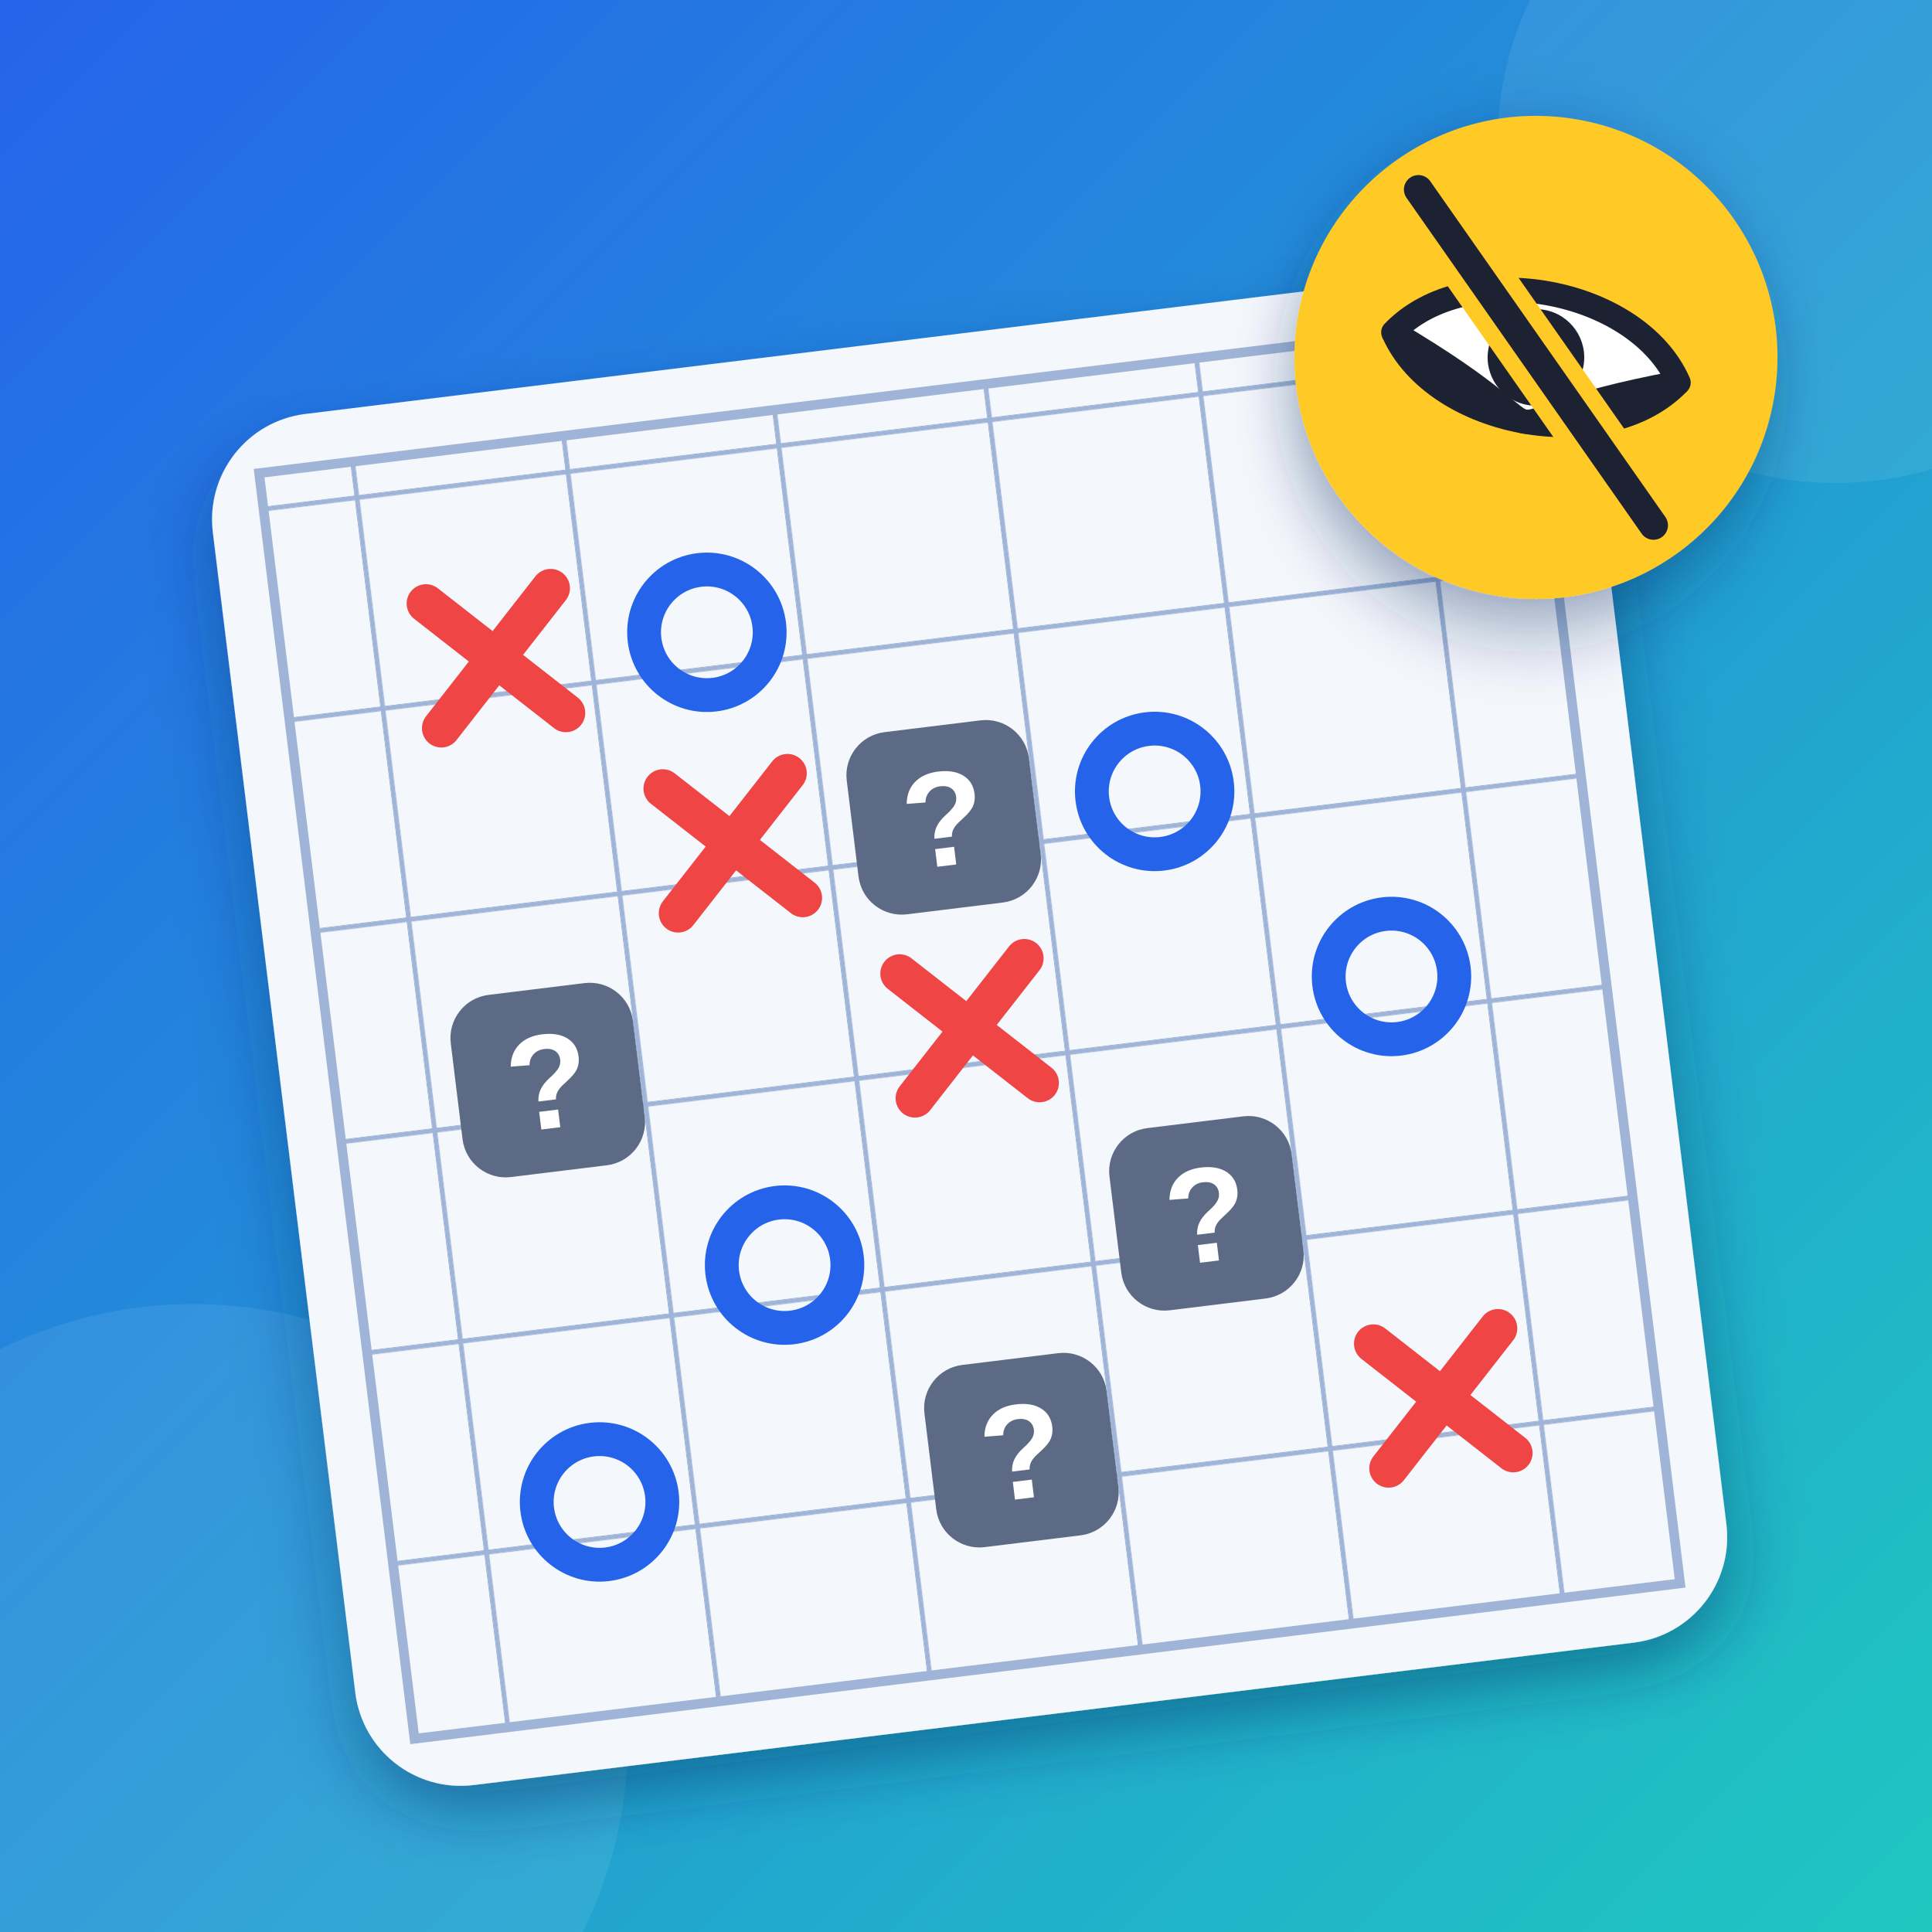
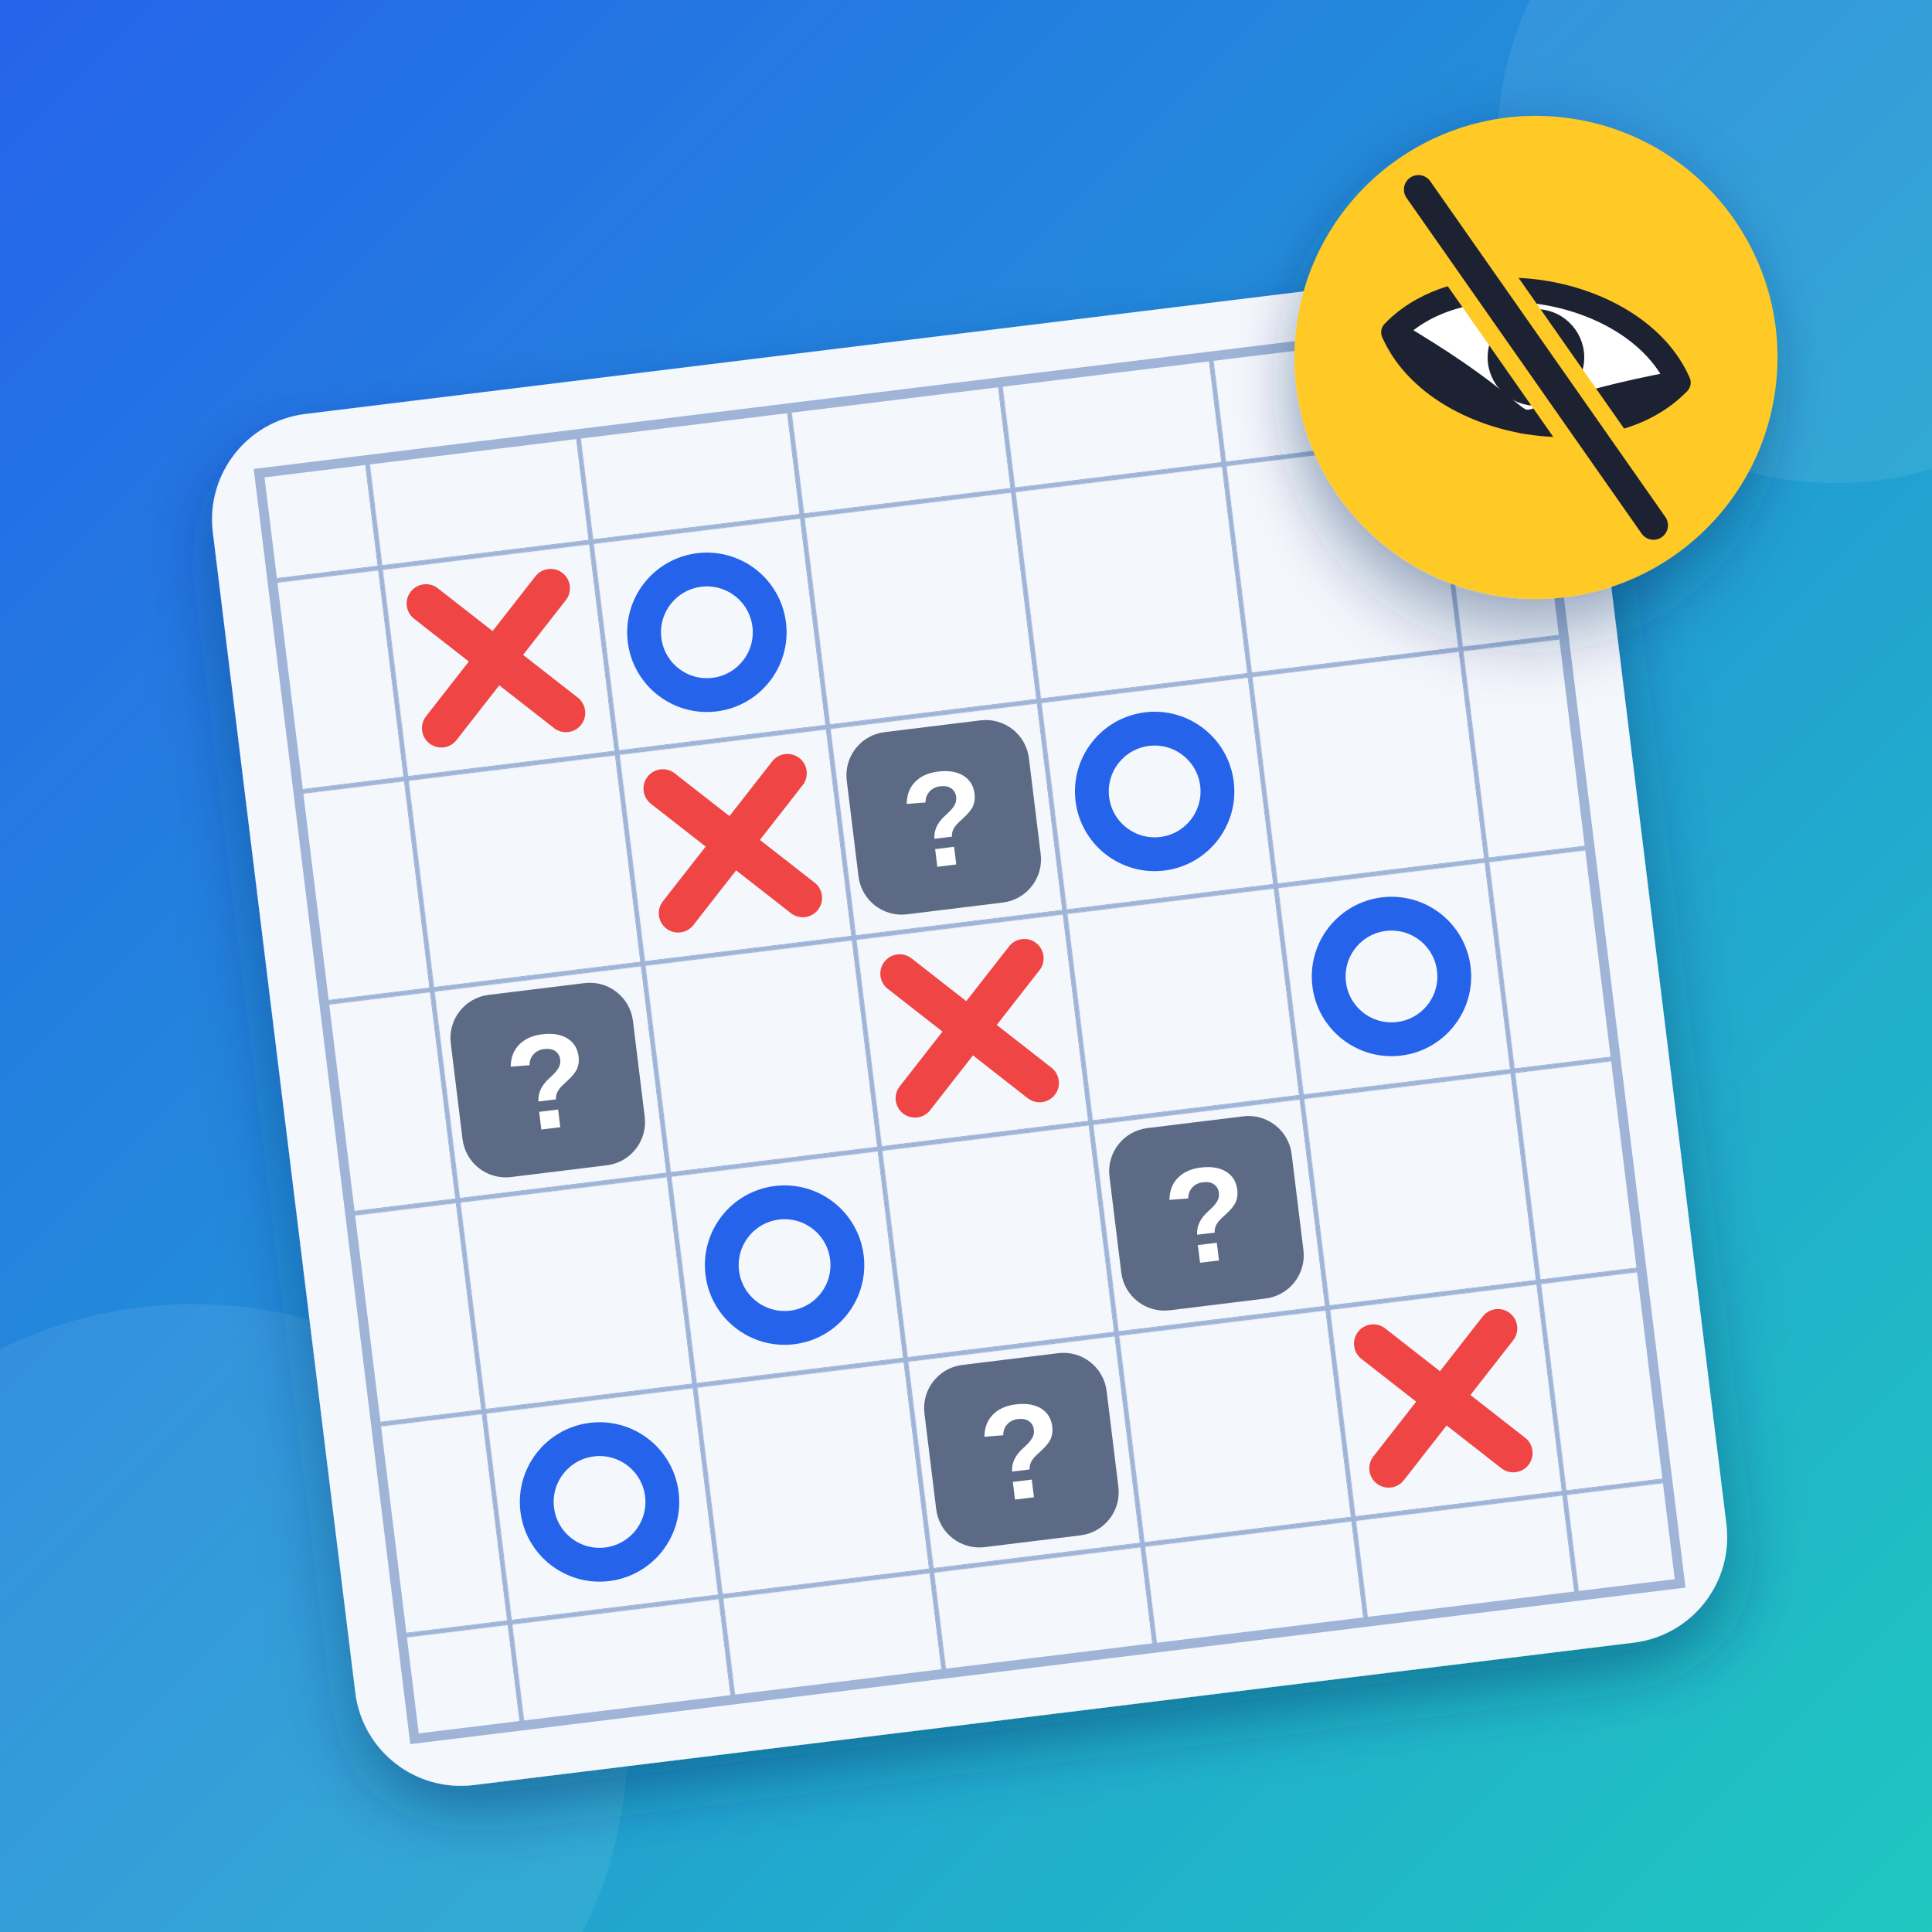
<svg xmlns="http://www.w3.org/2000/svg" viewBox="0 0 400 400">
  <defs>
    <linearGradient id="bg" x1="0" y1="0" x2="1" y2="1">
      <stop offset="0" stop-color="#2563eb" />
      <stop offset="1" stop-color="#1fc8c0" />
    </linearGradient>
    <filter id="sh" x="-20%" y="-20%" width="140%" height="140%">
      <feDropShadow dx="0" dy="6" stdDeviation="7" flood-color="#0b2a5a" flood-opacity=".4" />
    </filter>
-     <pattern id="grid" width="44" height="44" patternUnits="userSpaceOnUse">
+     <pattern id="grid" x="47" y="59" width="44" height="44" patternUnits="userSpaceOnUse">
      <path d="M44 0H0V44" fill="none" stroke="#9fb4d6" stroke-width="2" />
    </pattern>
    <g id="x">
      <path d="M-13-13 13 13M13-13-13 13" stroke="#ef4444" stroke-width="8" stroke-linecap="round" />
    </g>
    <g id="o">
      <circle r="13" fill="none" stroke="#2563eb" stroke-width="7" />
    </g>
    <g id="fog">
      <rect x="-19" y="-19" width="38" height="38" rx="9" fill="#5b6b86" />
      <text y="10" text-anchor="middle" font-family="Arial Black,Arial,sans-serif" font-weight="900" font-size="28" fill="#fff">?</text>
    </g>
  </defs>
  <rect width="400" height="400" fill="url(#bg)" />
  <circle cx="40" cy="360" r="90" fill="#fff" opacity=".08" />
  <circle cx="380" cy="30" r="70" fill="#fff" opacity=".08" />
  <g transform="rotate(-7 200 215)" filter="url(#sh)">
    <rect x="58" y="70" width="286" height="286" rx="22" fill="#f4f7fc" />
    <rect x="69" y="81" width="264" height="264" fill="url(#grid)" />
    <rect x="69" y="81" width="264" height="264" fill="none" stroke="#9fb4d6" stroke-width="2" />
    <use href="#x" x="113" y="125" />
    <use href="#o" x="157" y="125" />
    <use href="#x" x="157" y="169" />
    <use href="#fog" x="201" y="169" />
    <use href="#o" x="245" y="169" />
    <use href="#fog" x="113" y="213" />
    <use href="#x" x="201" y="213" />
    <use href="#o" x="289" y="213" />
    <use href="#o" x="157" y="257" />
    <use href="#fog" x="245" y="257" />
    <use href="#x" x="289" y="301" />
    <use href="#fog" x="201" y="301" />
    <use href="#o" x="113" y="301" />
  </g>
  <g transform="translate(318 74) rotate(10)" filter="url(#sh)">
    <circle r="50" fill="#ffc928" />
    <path d="M-30 0C-18-18 18-18 30 0-18 18 18 18-30 0Z" transform="scale(1 1)" fill="#fff" stroke="#1d2330" stroke-width="5" stroke-linejoin="round" />
    <path d="M-30 0C-18 18 18 18 30 0" fill="none" stroke="#1d2330" stroke-width="5" />
    <circle r="10" fill="#1d2330" />
    <path d="M-30-30 30 30" stroke="#ffc928" stroke-width="13" stroke-linecap="round" />
    <path d="M-30-30 30 30" stroke="#1d2330" stroke-width="6" stroke-linecap="round" />
  </g>
</svg>
